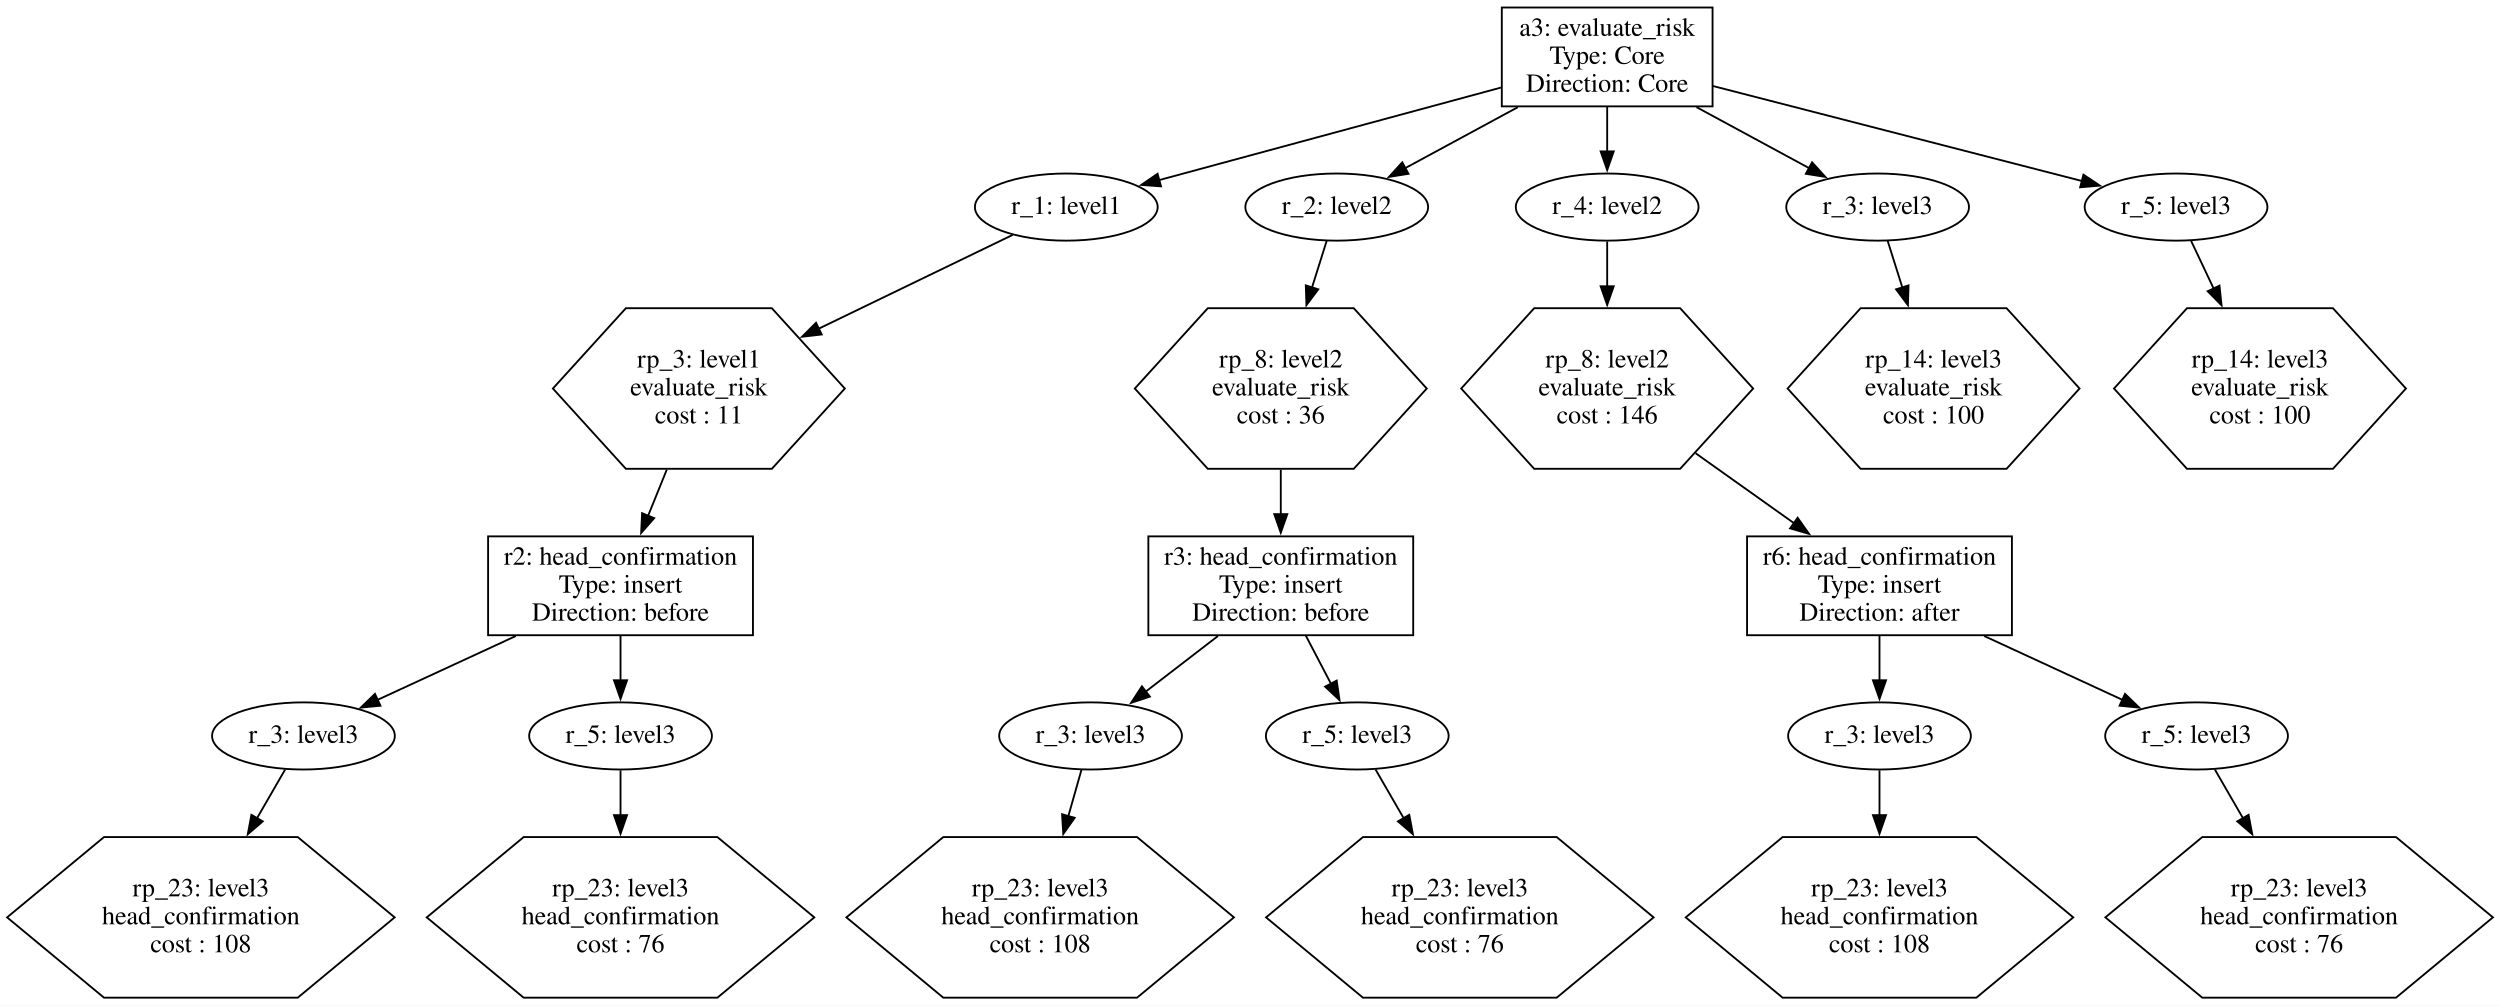
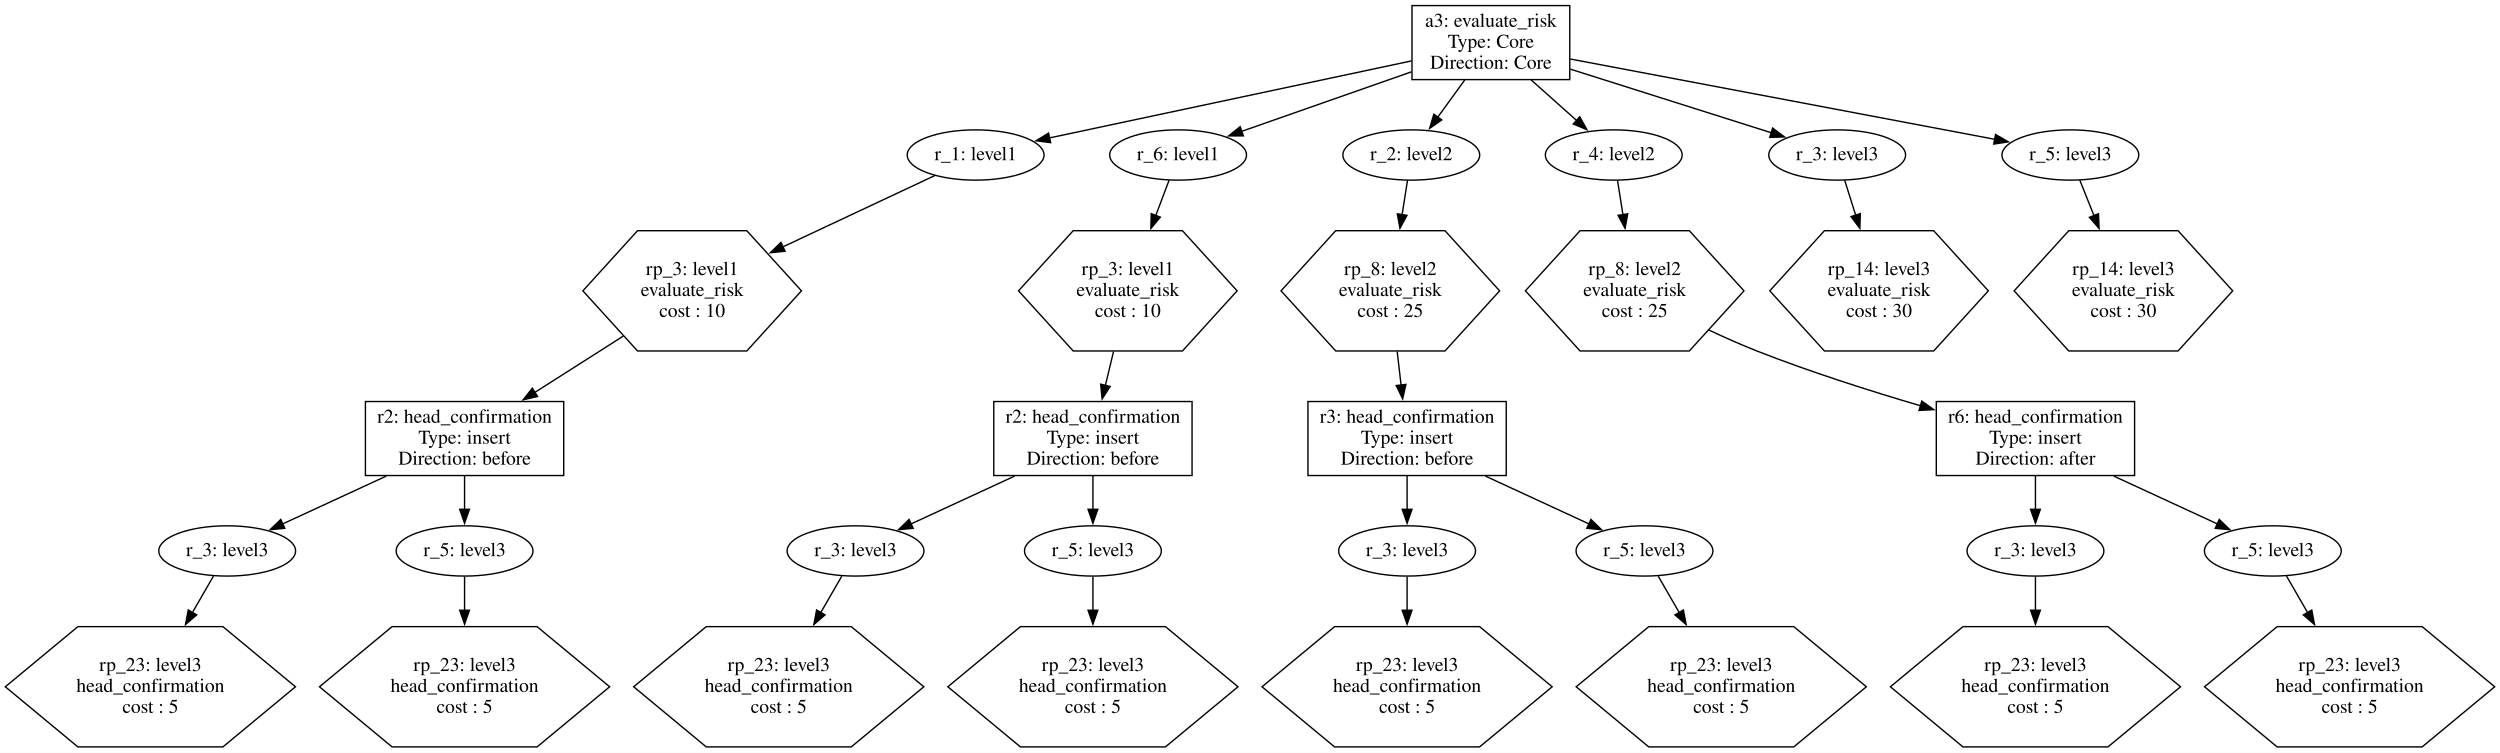
- <svg xmlns="http://www.w3.org/2000/svg" width="1340pt" height="539pt" viewBox="0.00 0.00 1340.39 539.10">
+ <svg xmlns="http://www.w3.org/2000/svg" width="1790pt" height="539pt" viewBox="0.00 0.00 1790.39 539.10">
  <g id="graph0" class="graph" transform="scale(1 1) rotate(0) translate(4 535.1)">
-     <polygon fill="white" stroke="none" points="-4,4 -4,-535.1 1336.39,-535.1 1336.39,4 -4,4" />
+     <polygon fill="white" stroke="none" points="-4,4 -4,-535.1 1786.39,-535.1 1786.39,4 -4,4" />
    <g id="node1" class="node">
-       <polygon fill="none" stroke="black" points="914.2,-531.1 801.2,-531.1 801.2,-478.1 914.2,-478.1 914.2,-531.1" />
-       <text text-anchor="middle" x="857.7" y="-515.9" font-family="Times,serif" font-size="14.00">a3: evaluate_risk </text>
-       <text text-anchor="middle" x="857.7" y="-500.9" font-family="Times,serif" font-size="14.00"> Type: Core </text>
-       <text text-anchor="middle" x="857.7" y="-485.9" font-family="Times,serif" font-size="14.00"> Direction: Core</text>
+       <polygon fill="none" stroke="black" points="1120.2,-531.1 1007.2,-531.1 1007.2,-478.1 1120.2,-478.1 1120.2,-531.1" />
+       <text text-anchor="middle" x="1063.7" y="-515.9" font-family="Times,serif" font-size="14.00">a3: evaluate_risk </text>
+       <text text-anchor="middle" x="1063.7" y="-500.9" font-family="Times,serif" font-size="14.00"> Type: Core </text>
+       <text text-anchor="middle" x="1063.7" y="-485.9" font-family="Times,serif" font-size="14.00"> Direction: Core</text>
    </g>
    <g id="node2" class="node">
-       <ellipse fill="none" stroke="black" cx="567.7" cy="-424.1" rx="48.99" ry="18" />
-       <text text-anchor="middle" x="567.7" y="-420.4" font-family="Times,serif" font-size="14.00">r_1: level1</text>
+       <ellipse fill="none" stroke="black" cx="694.7" cy="-424.1" rx="48.99" ry="18" />
+       <text text-anchor="middle" x="694.7" y="-420.4" font-family="Times,serif" font-size="14.00">r_1: level1</text>
    </g>
    <g id="edge1" class="edge">
-       <path fill="none" stroke="black" d="M800.75,-488.18C747.38,-473.74 668.4,-452.36 617.49,-438.58" />
-       <polygon fill="black" stroke="black" points="618.47,-435.22 607.9,-435.98 616.64,-441.97 618.47,-435.22" />
+       <path fill="none" stroke="black" d="M1006.85,-491.5C936.09,-476.45 816.19,-450.94 747.41,-436.31" />
+       <polygon fill="black" stroke="black" points="748.41,-432.95 737.9,-434.29 746.95,-439.79 748.41,-432.95" />
    </g>
    <g id="node9" class="node">
-       <ellipse fill="none" stroke="black" cx="712.7" cy="-424.1" rx="48.99" ry="18" />
-       <text text-anchor="middle" x="712.7" y="-420.4" font-family="Times,serif" font-size="14.00">r_2: level2</text>
+       <ellipse fill="none" stroke="black" cx="839.7" cy="-424.1" rx="48.99" ry="18" />
+       <text text-anchor="middle" x="839.7" y="-420.4" font-family="Times,serif" font-size="14.00">r_6: level1</text>
    </g>
    <g id="edge8" class="edge">
-       <path fill="none" stroke="black" d="M809.81,-477.68C790.14,-467.02 767.72,-454.89 749.38,-444.96" />
-       <polygon fill="black" stroke="black" points="751.17,-441.95 740.71,-440.27 747.84,-448.1 751.17,-441.95" />
+       <path fill="none" stroke="black" d="M1006.88,-483.69C969.06,-470.43 920.04,-453.25 884.88,-440.93" />
+       <polygon fill="black" stroke="black" points="886.46,-437.78 875.86,-437.77 884.14,-444.38 886.46,-437.78" />
    </g>
    <g id="node16" class="node">
-       <ellipse fill="none" stroke="black" cx="857.7" cy="-424.1" rx="48.99" ry="18" />
-       <text text-anchor="middle" x="857.7" y="-420.4" font-family="Times,serif" font-size="14.00">r_4: level2</text>
+       <ellipse fill="none" stroke="black" cx="1006.7" cy="-424.1" rx="48.99" ry="18" />
+       <text text-anchor="middle" x="1006.7" y="-420.4" font-family="Times,serif" font-size="14.00">r_2: level2</text>
    </g>
    <g id="edge15" class="edge">
-       <path fill="none" stroke="black" d="M857.7,-477.89C857.7,-470.17 857.7,-461.66 857.7,-453.76" />
-       <polygon fill="black" stroke="black" points="861.2,-453.94 857.7,-443.94 854.2,-453.94 861.2,-453.94" />
+       <path fill="none" stroke="black" d="M1045.03,-477.89C1038.8,-469.32 1031.86,-459.76 1025.61,-451.15" />
+       <polygon fill="black" stroke="black" points="1028.53,-449.21 1019.82,-443.17 1022.86,-453.32 1028.53,-449.21" />
    </g>
    <g id="node23" class="node">
-       <ellipse fill="none" stroke="black" cx="1002.7" cy="-424.1" rx="48.99" ry="18" />
-       <text text-anchor="middle" x="1002.7" y="-420.4" font-family="Times,serif" font-size="14.00">r_3: level3</text>
+       <ellipse fill="none" stroke="black" cx="1151.7" cy="-424.1" rx="48.99" ry="18" />
+       <text text-anchor="middle" x="1151.7" y="-420.4" font-family="Times,serif" font-size="14.00">r_4: level2</text>
    </g>
    <g id="edge22" class="edge">
-       <path fill="none" stroke="black" d="M905.58,-477.68C925.25,-467.02 947.67,-454.89 966.01,-444.96" />
-       <polygon fill="black" stroke="black" points="967.55,-448.1 974.68,-440.27 964.22,-441.95 967.55,-448.1" />
-     </g>
-     <g id="node25" class="node">
-       <ellipse fill="none" stroke="black" cx="1162.7" cy="-424.1" rx="48.99" ry="18" />
-       <text text-anchor="middle" x="1162.7" y="-420.4" font-family="Times,serif" font-size="14.00">r_5: level3</text>
-     </g>
-     <g id="edge24" class="edge">
-       <path fill="none" stroke="black" d="M914.35,-489.02C971.12,-474.4 1057.7,-452.12 1112.19,-438.09" />
-       <polygon fill="black" stroke="black" points="1113.04,-441.49 1121.85,-435.61 1111.29,-434.71 1113.04,-441.49" />
+       <path fill="none" stroke="black" d="M1092.51,-477.89C1102.98,-468.56 1114.75,-458.05 1125.03,-448.89" />
+       <polygon fill="black" stroke="black" points="1127.34,-451.52 1132.47,-442.25 1122.68,-446.29 1127.34,-451.52" />
+     </g>
+     <g id="node30" class="node">
+       <ellipse fill="none" stroke="black" cx="1311.7" cy="-424.1" rx="48.99" ry="18" />
+       <text text-anchor="middle" x="1311.7" y="-420.4" font-family="Times,serif" font-size="14.00">r_3: level3</text>
+     </g>
+     <g id="edge29" class="edge">
+       <path fill="none" stroke="black" d="M1120.59,-485.59C1164.21,-471.78 1223.69,-452.95 1264.64,-439.99" />
+       <polygon fill="black" stroke="black" points="1265.49,-443.39 1273.97,-437.04 1263.38,-436.72 1265.49,-443.39" />
+     </g>
+     <g id="node32" class="node">
+       <ellipse fill="none" stroke="black" cx="1478.7" cy="-424.1" rx="48.99" ry="18" />
+       <text text-anchor="middle" x="1478.7" y="-420.4" font-family="Times,serif" font-size="14.00">r_5: level3</text>
+     </g>
+     <g id="edge31" class="edge">
+       <path fill="none" stroke="black" d="M1120.53,-492.85C1200.72,-477.68 1346.04,-450.19 1424.68,-435.32" />
+       <polygon fill="black" stroke="black" points="1425.12,-438.79 1434.29,-433.5 1423.81,-431.92 1425.12,-438.79" />
    </g>
    <g id="node3" class="node">
-       <polygon fill="none" stroke="black" points="448.96,-326.82 409.83,-369.87 331.56,-369.87 292.43,-326.82 331.56,-283.77 409.83,-283.77 448.96,-326.82" />
-       <text text-anchor="middle" x="370.7" y="-338.12" font-family="Times,serif" font-size="14.00">rp_3: level1 </text>
-       <text text-anchor="middle" x="370.7" y="-323.12" font-family="Times,serif" font-size="14.00"> evaluate_risk </text>
-       <text text-anchor="middle" x="370.7" y="-308.12" font-family="Times,serif" font-size="14.00"> cost : 11</text>
+       <polygon fill="none" stroke="black" points="569.96,-326.82 530.83,-369.87 452.56,-369.87 413.43,-326.82 452.56,-283.77 530.83,-283.77 569.96,-326.82" />
+       <text text-anchor="middle" x="491.7" y="-338.12" font-family="Times,serif" font-size="14.00">rp_3: level1 </text>
+       <text text-anchor="middle" x="491.7" y="-323.12" font-family="Times,serif" font-size="14.00"> evaluate_risk </text>
+       <text text-anchor="middle" x="491.7" y="-308.12" font-family="Times,serif" font-size="14.00"> cost : 10</text>
    </g>
    <g id="edge2" class="edge">
-       <path fill="none" stroke="black" d="M539.05,-409.24C511.85,-396.09 470.02,-375.86 434.86,-358.86" />
-       <polygon fill="black" stroke="black" points="436.55,-355.79 426.03,-354.58 433.51,-362.09 436.55,-355.79" />
+       <path fill="none" stroke="black" d="M665.61,-409.45C637.25,-396.14 593.15,-375.44 556.46,-358.22" />
+       <polygon fill="black" stroke="black" points="558.24,-355.19 547.7,-354.11 555.26,-361.52 558.24,-355.19" />
    </g>
    <g id="node4" class="node">
      <polygon fill="none" stroke="black" points="399.7,-247.55 257.7,-247.55 257.7,-194.55 399.7,-194.55 399.7,-247.55" />
      <text text-anchor="middle" x="328.7" y="-232.35" font-family="Times,serif" font-size="14.00">r2: head_confirmation </text>
      <text text-anchor="middle" x="328.7" y="-217.35" font-family="Times,serif" font-size="14.00"> Type: insert </text>
      <text text-anchor="middle" x="328.7" y="-202.35" font-family="Times,serif" font-size="14.00"> Direction: before</text>
    </g>
    <g id="edge3" class="edge">
-       <path fill="none" stroke="black" d="M353.49,-283.31C350.16,-275.08 346.69,-266.52 343.45,-258.5" />
-       <polygon fill="black" stroke="black" points="346.75,-257.34 339.76,-249.38 340.26,-259.96 346.75,-257.34" />
+       <path fill="none" stroke="black" d="M442.35,-294.41C422.3,-281.64 399.15,-266.91 379.01,-254.08" />
+       <polygon fill="black" stroke="black" points="380.97,-251.18 370.66,-248.77 377.22,-257.09 380.97,-251.18" />
    </g>
    <g id="node5" class="node">
      <ellipse fill="none" stroke="black" cx="158.7" cy="-140.55" rx="48.99" ry="18" />
      <text text-anchor="middle" x="158.7" y="-136.85" font-family="Times,serif" font-size="14.00">r_3: level3</text>
    </g>
    <g id="edge4" class="edge">
      <path fill="none" stroke="black" d="M272.56,-194.13C248.29,-182.92 220.46,-170.07 198.39,-159.88" />
      <polygon fill="black" stroke="black" points="199.98,-156.76 189.43,-155.74 197.04,-163.11 199.98,-156.76" />
    </g>
    <g id="node7" class="node">
      <ellipse fill="none" stroke="black" cx="328.7" cy="-140.55" rx="48.99" ry="18" />
      <text text-anchor="middle" x="328.7" y="-136.85" font-family="Times,serif" font-size="14.00">r_5: level3</text>
    </g>
    <g id="edge6" class="edge">
      <path fill="none" stroke="black" d="M328.7,-194.34C328.7,-186.62 328.7,-178.11 328.7,-170.21" />
      <polygon fill="black" stroke="black" points="332.2,-170.39 328.7,-160.39 325.2,-170.39 332.2,-170.39" />
    </g>
    <g id="node6" class="node">
      <polygon fill="none" stroke="black" points="207.59,-43.27 155.64,-86.32 51.75,-86.32 -0.2,-43.27 51.75,-0.22 155.64,-0.22 207.59,-43.27" />
      <text text-anchor="middle" x="103.7" y="-54.57" font-family="Times,serif" font-size="14.00">rp_23: level3 </text>
      <text text-anchor="middle" x="103.7" y="-39.57" font-family="Times,serif" font-size="14.00"> head_confirmation </text>
-       <text text-anchor="middle" x="103.7" y="-24.57" font-family="Times,serif" font-size="14.00"> cost : 108</text>
+       <text text-anchor="middle" x="103.7" y="-24.57" font-family="Times,serif" font-size="14.00"> cost : 5</text>
    </g>
    <g id="edge5" class="edge">
      <path fill="none" stroke="black" d="M148.86,-122.52C144.55,-115.05 139.23,-105.84 133.78,-96.39" />
      <polygon fill="black" stroke="black" points="136.87,-94.75 128.84,-87.84 130.81,-98.25 136.87,-94.75" />
    </g>
    <g id="node8" class="node">
      <polygon fill="none" stroke="black" points="432.59,-43.27 380.64,-86.32 276.75,-86.32 224.8,-43.27 276.75,-0.22 380.64,-0.22 432.59,-43.27" />
      <text text-anchor="middle" x="328.7" y="-54.57" font-family="Times,serif" font-size="14.00">rp_23: level3 </text>
      <text text-anchor="middle" x="328.7" y="-39.57" font-family="Times,serif" font-size="14.00"> head_confirmation </text>
-       <text text-anchor="middle" x="328.7" y="-24.57" font-family="Times,serif" font-size="14.00"> cost : 76</text>
+       <text text-anchor="middle" x="328.7" y="-24.57" font-family="Times,serif" font-size="14.00"> cost : 5</text>
    </g>
    <g id="edge7" class="edge">
      <path fill="none" stroke="black" d="M328.7,-122.07C328.7,-115.13 328.7,-106.72 328.7,-98.05" />
      <polygon fill="black" stroke="black" points="332.2,-98.09 328.7,-88.09 325.2,-98.09 332.2,-98.09" />
    </g>
    <g id="node10" class="node">
-       <polygon fill="none" stroke="black" points="760.96,-326.82 721.83,-369.87 643.56,-369.87 604.43,-326.82 643.56,-283.77 721.83,-283.77 760.96,-326.82" />
-       <text text-anchor="middle" x="682.7" y="-338.12" font-family="Times,serif" font-size="14.00">rp_8: level2 </text>
-       <text text-anchor="middle" x="682.7" y="-323.12" font-family="Times,serif" font-size="14.00"> evaluate_risk </text>
-       <text text-anchor="middle" x="682.7" y="-308.12" font-family="Times,serif" font-size="14.00"> cost : 36</text>
+       <polygon fill="none" stroke="black" points="881.96,-326.82 842.83,-369.87 764.56,-369.87 725.43,-326.82 764.56,-283.77 842.83,-283.77 881.96,-326.82" />
+       <text text-anchor="middle" x="803.7" y="-338.12" font-family="Times,serif" font-size="14.00">rp_3: level1 </text>
+       <text text-anchor="middle" x="803.7" y="-323.12" font-family="Times,serif" font-size="14.00"> evaluate_risk </text>
+       <text text-anchor="middle" x="803.7" y="-308.12" font-family="Times,serif" font-size="14.00"> cost : 10</text>
    </g>
    <g id="edge9" class="edge">
-       <path fill="none" stroke="black" d="M707.33,-406.06C705.05,-398.83 702.26,-389.97 699.39,-380.84" />
-       <polygon fill="black" stroke="black" points="702.8,-380.01 696.45,-371.52 696.12,-382.11 702.8,-380.01" />
+       <path fill="none" stroke="black" d="M833.26,-406.06C830.53,-398.83 827.18,-389.97 823.73,-380.84" />
+       <polygon fill="black" stroke="black" points="827,-379.61 820.2,-371.49 820.46,-382.08 827,-379.61" />
    </g>
    <g id="node11" class="node">
-       <polygon fill="none" stroke="black" points="753.7,-247.55 611.7,-247.55 611.7,-194.55 753.7,-194.55 753.7,-247.55" />
-       <text text-anchor="middle" x="682.7" y="-232.35" font-family="Times,serif" font-size="14.00">r3: head_confirmation </text>
-       <text text-anchor="middle" x="682.7" y="-217.35" font-family="Times,serif" font-size="14.00"> Type: insert </text>
-       <text text-anchor="middle" x="682.7" y="-202.35" font-family="Times,serif" font-size="14.00"> Direction: before</text>
+       <polygon fill="none" stroke="black" points="849.7,-247.55 707.7,-247.55 707.7,-194.55 849.7,-194.55 849.7,-247.55" />
+       <text text-anchor="middle" x="778.7" y="-232.35" font-family="Times,serif" font-size="14.00">r2: head_confirmation </text>
+       <text text-anchor="middle" x="778.7" y="-217.35" font-family="Times,serif" font-size="14.00"> Type: insert </text>
+       <text text-anchor="middle" x="778.7" y="-202.35" font-family="Times,serif" font-size="14.00"> Direction: before</text>
    </g>
    <g id="edge10" class="edge">
-       <path fill="none" stroke="black" d="M682.7,-283.31C682.7,-275.36 682.7,-267.1 682.7,-259.32" />
-       <polygon fill="black" stroke="black" points="686.2,-259.49 682.7,-249.49 679.2,-259.49 686.2,-259.49" />
+       <path fill="none" stroke="black" d="M793.45,-283.31C791.52,-275.27 789.5,-266.91 787.61,-259.05" />
+       <polygon fill="black" stroke="black" points="791.04,-258.35 785.3,-249.45 784.24,-259.99 791.04,-258.35" />
    </g>
    <g id="node12" class="node">
-       <ellipse fill="none" stroke="black" cx="580.7" cy="-140.55" rx="48.99" ry="18" />
-       <text text-anchor="middle" x="580.7" y="-136.85" font-family="Times,serif" font-size="14.00">r_3: level3</text>
+       <ellipse fill="none" stroke="black" cx="608.7" cy="-140.55" rx="48.99" ry="18" />
+       <text text-anchor="middle" x="608.7" y="-136.85" font-family="Times,serif" font-size="14.00">r_3: level3</text>
    </g>
    <g id="edge11" class="edge">
-       <path fill="none" stroke="black" d="M649.01,-194.13C636.44,-184.45 622.26,-173.54 610.1,-164.18" />
-       <polygon fill="black" stroke="black" points="612.51,-161.62 602.45,-158.29 608.24,-167.17 612.51,-161.62" />
+       <path fill="none" stroke="black" d="M722.56,-194.13C698.29,-182.92 670.46,-170.07 648.39,-159.88" />
+       <polygon fill="black" stroke="black" points="649.98,-156.76 639.43,-155.74 647.04,-163.11 649.98,-156.76" />
    </g>
    <g id="node14" class="node">
-       <ellipse fill="none" stroke="black" cx="723.7" cy="-140.55" rx="48.99" ry="18" />
-       <text text-anchor="middle" x="723.7" y="-136.85" font-family="Times,serif" font-size="14.00">r_5: level3</text>
+       <ellipse fill="none" stroke="black" cx="778.7" cy="-140.55" rx="48.99" ry="18" />
+       <text text-anchor="middle" x="778.7" y="-136.85" font-family="Times,serif" font-size="14.00">r_5: level3</text>
    </g>
    <g id="edge13" class="edge">
-       <path fill="none" stroke="black" d="M696.12,-194.34C700.46,-186.04 705.27,-176.82 709.65,-168.44" />
-       <polygon fill="black" stroke="black" points="712.67,-170.23 714.19,-159.74 706.46,-166.99 712.67,-170.23" />
+       <path fill="none" stroke="black" d="M778.7,-194.34C778.7,-186.62 778.7,-178.11 778.7,-170.21" />
+       <polygon fill="black" stroke="black" points="782.2,-170.39 778.7,-160.39 775.2,-170.39 782.2,-170.39" />
    </g>
    <g id="node13" class="node">
      <polygon fill="none" stroke="black" points="657.59,-43.27 605.64,-86.32 501.75,-86.32 449.8,-43.27 501.75,-0.22 605.64,-0.22 657.59,-43.27" />
      <text text-anchor="middle" x="553.7" y="-54.57" font-family="Times,serif" font-size="14.00">rp_23: level3 </text>
      <text text-anchor="middle" x="553.7" y="-39.57" font-family="Times,serif" font-size="14.00"> head_confirmation </text>
-       <text text-anchor="middle" x="553.7" y="-24.57" font-family="Times,serif" font-size="14.00"> cost : 108</text>
+       <text text-anchor="middle" x="553.7" y="-24.57" font-family="Times,serif" font-size="14.00"> cost : 5</text>
    </g>
    <g id="edge12" class="edge">
-       <path fill="none" stroke="black" d="M575.87,-122.52C573.84,-115.36 571.36,-106.61 568.8,-97.58" />
-       <polygon fill="black" stroke="black" points="572.18,-96.65 566.08,-87.98 565.44,-98.56 572.18,-96.65" />
+       <path fill="none" stroke="black" d="M598.86,-122.52C594.55,-115.05 589.23,-105.84 583.78,-96.39" />
+       <polygon fill="black" stroke="black" points="586.87,-94.75 578.84,-87.84 580.81,-98.25 586.87,-94.75" />
    </g>
    <g id="node15" class="node">
      <polygon fill="none" stroke="black" points="882.59,-43.27 830.64,-86.32 726.75,-86.32 674.8,-43.27 726.75,-0.22 830.64,-0.22 882.59,-43.27" />
      <text text-anchor="middle" x="778.7" y="-54.57" font-family="Times,serif" font-size="14.00">rp_23: level3 </text>
      <text text-anchor="middle" x="778.7" y="-39.57" font-family="Times,serif" font-size="14.00"> head_confirmation </text>
-       <text text-anchor="middle" x="778.7" y="-24.57" font-family="Times,serif" font-size="14.00"> cost : 76</text>
+       <text text-anchor="middle" x="778.7" y="-24.57" font-family="Times,serif" font-size="14.00"> cost : 5</text>
    </g>
    <g id="edge14" class="edge">
-       <path fill="none" stroke="black" d="M733.53,-122.52C737.84,-115.05 743.16,-105.84 748.61,-96.39" />
-       <polygon fill="black" stroke="black" points="751.58,-98.25 753.55,-87.84 745.52,-94.75 751.58,-98.25" />
+       <path fill="none" stroke="black" d="M778.7,-122.07C778.7,-115.13 778.7,-106.72 778.7,-98.05" />
+       <polygon fill="black" stroke="black" points="782.2,-98.09 778.7,-88.09 775.2,-98.09 782.2,-98.09" />
    </g>
    <g id="node17" class="node">
-       <polygon fill="none" stroke="black" points="935.96,-326.82 896.83,-369.87 818.56,-369.87 779.43,-326.82 818.56,-283.77 896.83,-283.77 935.96,-326.82" />
-       <text text-anchor="middle" x="857.7" y="-338.12" font-family="Times,serif" font-size="14.00">rp_8: level2 </text>
-       <text text-anchor="middle" x="857.7" y="-323.12" font-family="Times,serif" font-size="14.00"> evaluate_risk </text>
-       <text text-anchor="middle" x="857.7" y="-308.12" font-family="Times,serif" font-size="14.00"> cost : 146</text>
+       <polygon fill="none" stroke="black" points="1069.96,-326.82 1030.83,-369.87 952.56,-369.87 913.43,-326.82 952.56,-283.77 1030.83,-283.77 1069.96,-326.82" />
+       <text text-anchor="middle" x="991.7" y="-338.12" font-family="Times,serif" font-size="14.00">rp_8: level2 </text>
+       <text text-anchor="middle" x="991.7" y="-323.12" font-family="Times,serif" font-size="14.00"> evaluate_risk </text>
+       <text text-anchor="middle" x="991.7" y="-308.12" font-family="Times,serif" font-size="14.00"> cost : 25</text>
    </g>
    <g id="edge16" class="edge">
-       <path fill="none" stroke="black" d="M857.7,-405.62C857.7,-398.67 857.7,-390.27 857.7,-381.6" />
-       <polygon fill="black" stroke="black" points="861.2,-381.64 857.7,-371.64 854.2,-381.64 861.2,-381.64" />
+       <path fill="none" stroke="black" d="M1004.01,-406.06C1002.9,-398.99 1001.54,-390.35 1000.14,-381.43" />
+       <polygon fill="black" stroke="black" points="1003.6,-380.9 998.58,-371.57 996.68,-381.99 1003.6,-380.9" />
    </g>
    <g id="node18" class="node">
      <polygon fill="none" stroke="black" points="1074.7,-247.55 932.7,-247.55 932.7,-194.55 1074.7,-194.55 1074.7,-247.55" />
-       <text text-anchor="middle" x="1003.7" y="-232.35" font-family="Times,serif" font-size="14.00">r6: head_confirmation </text>
+       <text text-anchor="middle" x="1003.7" y="-232.35" font-family="Times,serif" font-size="14.00">r3: head_confirmation </text>
      <text text-anchor="middle" x="1003.7" y="-217.35" font-family="Times,serif" font-size="14.00"> Type: insert </text>
-       <text text-anchor="middle" x="1003.7" y="-202.35" font-family="Times,serif" font-size="14.00"> Direction: after</text>
+       <text text-anchor="middle" x="1003.7" y="-202.35" font-family="Times,serif" font-size="14.00"> Direction: before</text>
    </g>
    <g id="edge17" class="edge">
-       <path fill="none" stroke="black" d="M905.1,-292.13C922.1,-280.05 941.22,-266.45 958.07,-254.48" />
-       <polygon fill="black" stroke="black" points="959.81,-257.54 965.93,-248.89 955.75,-251.83 959.81,-257.54" />
+       <path fill="none" stroke="black" d="M996.61,-283.31C997.53,-275.36 998.49,-267.1 999.39,-259.32" />
+       <polygon fill="black" stroke="black" points="1002.85,-259.82 1000.52,-249.48 995.9,-259.01 1002.85,-259.82" />
    </g>
    <g id="node19" class="node">
      <ellipse fill="none" stroke="black" cx="1003.7" cy="-140.55" rx="48.99" ry="18" />
      <text text-anchor="middle" x="1003.7" y="-136.85" font-family="Times,serif" font-size="14.00">r_3: level3</text>
    </g>
    <g id="edge18" class="edge">
      <path fill="none" stroke="black" d="M1003.7,-194.34C1003.7,-186.62 1003.7,-178.11 1003.7,-170.21" />
      <polygon fill="black" stroke="black" points="1007.2,-170.39 1003.7,-160.39 1000.2,-170.39 1007.2,-170.39" />
    </g>
    <g id="node21" class="node">
      <ellipse fill="none" stroke="black" cx="1173.7" cy="-140.55" rx="48.99" ry="18" />
      <text text-anchor="middle" x="1173.7" y="-136.85" font-family="Times,serif" font-size="14.00">r_5: level3</text>
    </g>
    <g id="edge20" class="edge">
      <path fill="none" stroke="black" d="M1059.83,-194.13C1084.1,-182.92 1111.93,-170.07 1134,-159.88" />
      <polygon fill="black" stroke="black" points="1135.35,-163.11 1142.96,-155.74 1132.41,-156.76 1135.35,-163.11" />
    </g>
    <g id="node20" class="node">
      <polygon fill="none" stroke="black" points="1107.59,-43.27 1055.64,-86.32 951.75,-86.32 899.8,-43.27 951.75,-0.22 1055.64,-0.22 1107.59,-43.27" />
      <text text-anchor="middle" x="1003.7" y="-54.57" font-family="Times,serif" font-size="14.00">rp_23: level3 </text>
      <text text-anchor="middle" x="1003.7" y="-39.57" font-family="Times,serif" font-size="14.00"> head_confirmation </text>
-       <text text-anchor="middle" x="1003.7" y="-24.57" font-family="Times,serif" font-size="14.00"> cost : 108</text>
+       <text text-anchor="middle" x="1003.7" y="-24.57" font-family="Times,serif" font-size="14.00"> cost : 5</text>
    </g>
    <g id="edge19" class="edge">
      <path fill="none" stroke="black" d="M1003.7,-122.07C1003.7,-115.13 1003.7,-106.72 1003.7,-98.05" />
      <polygon fill="black" stroke="black" points="1007.2,-98.09 1003.7,-88.09 1000.2,-98.09 1007.2,-98.09" />
    </g>
    <g id="node22" class="node">
      <polygon fill="none" stroke="black" points="1332.59,-43.27 1280.64,-86.32 1176.75,-86.32 1124.8,-43.27 1176.75,-0.22 1280.64,-0.22 1332.59,-43.27" />
      <text text-anchor="middle" x="1228.7" y="-54.57" font-family="Times,serif" font-size="14.00">rp_23: level3 </text>
      <text text-anchor="middle" x="1228.7" y="-39.57" font-family="Times,serif" font-size="14.00"> head_confirmation </text>
-       <text text-anchor="middle" x="1228.7" y="-24.57" font-family="Times,serif" font-size="14.00"> cost : 76</text>
+       <text text-anchor="middle" x="1228.7" y="-24.57" font-family="Times,serif" font-size="14.00"> cost : 5</text>
    </g>
    <g id="edge21" class="edge">
      <path fill="none" stroke="black" d="M1183.53,-122.52C1187.84,-115.05 1193.16,-105.84 1198.61,-96.39" />
      <polygon fill="black" stroke="black" points="1201.58,-98.25 1203.55,-87.84 1195.52,-94.75 1201.58,-98.25" />
    </g>
    <g id="node24" class="node">
-       <polygon fill="none" stroke="black" points="1110.96,-326.82 1071.83,-369.87 993.56,-369.87 954.43,-326.82 993.56,-283.77 1071.83,-283.77 1110.96,-326.82" />
-       <text text-anchor="middle" x="1032.7" y="-338.12" font-family="Times,serif" font-size="14.00">rp_14: level3 </text>
-       <text text-anchor="middle" x="1032.7" y="-323.12" font-family="Times,serif" font-size="14.00"> evaluate_risk </text>
-       <text text-anchor="middle" x="1032.7" y="-308.12" font-family="Times,serif" font-size="14.00"> cost : 100</text>
+       <polygon fill="none" stroke="black" points="1244.96,-326.82 1205.83,-369.87 1127.56,-369.87 1088.43,-326.82 1127.56,-283.77 1205.83,-283.77 1244.96,-326.82" />
+       <text text-anchor="middle" x="1166.7" y="-338.12" font-family="Times,serif" font-size="14.00">rp_8: level2 </text>
+       <text text-anchor="middle" x="1166.7" y="-323.12" font-family="Times,serif" font-size="14.00"> evaluate_risk </text>
+       <text text-anchor="middle" x="1166.7" y="-308.12" font-family="Times,serif" font-size="14.00"> cost : 25</text>
    </g>
    <g id="edge23" class="edge">
-       <path fill="none" stroke="black" d="M1008.06,-406.06C1010.34,-398.83 1013.13,-389.97 1016,-380.84" />
-       <polygon fill="black" stroke="black" points="1019.27,-382.11 1018.94,-371.52 1012.59,-380.01 1019.27,-382.11" />
+       <path fill="none" stroke="black" d="M1154.38,-406.06C1155.49,-398.99 1156.85,-390.35 1158.26,-381.43" />
+       <polygon fill="black" stroke="black" points="1161.71,-381.99 1159.81,-371.57 1154.79,-380.9 1161.71,-381.99" />
+     </g>
+     <g id="node25" class="node">
+       <polygon fill="none" stroke="black" points="1524.7,-247.55 1382.7,-247.55 1382.7,-194.55 1524.7,-194.55 1524.7,-247.55" />
+       <text text-anchor="middle" x="1453.7" y="-232.35" font-family="Times,serif" font-size="14.00">r6: head_confirmation </text>
+       <text text-anchor="middle" x="1453.7" y="-217.35" font-family="Times,serif" font-size="14.00"> Type: insert </text>
+       <text text-anchor="middle" x="1453.7" y="-202.35" font-family="Times,serif" font-size="14.00"> Direction: after</text>
+     </g>
+     <g id="edge24" class="edge">
+       <path fill="none" stroke="black" d="M1219.65,-298.83C1231.07,-293.45 1243.18,-288.07 1254.7,-283.55 1292.37,-268.77 1335.14,-255.16 1371.35,-244.52" />
+       <polygon fill="black" stroke="black" points="1372.29,-247.89 1380.91,-241.74 1370.33,-241.17 1372.29,-247.89" />
    </g>
    <g id="node26" class="node">
-       <polygon fill="none" stroke="black" points="1285.96,-326.82 1246.83,-369.87 1168.56,-369.87 1129.43,-326.82 1168.56,-283.77 1246.83,-283.77 1285.96,-326.82" />
-       <text text-anchor="middle" x="1207.7" y="-338.12" font-family="Times,serif" font-size="14.00">rp_14: level3 </text>
-       <text text-anchor="middle" x="1207.7" y="-323.12" font-family="Times,serif" font-size="14.00"> evaluate_risk </text>
-       <text text-anchor="middle" x="1207.7" y="-308.12" font-family="Times,serif" font-size="14.00"> cost : 100</text>
+       <ellipse fill="none" stroke="black" cx="1453.7" cy="-140.55" rx="48.99" ry="18" />
+       <text text-anchor="middle" x="1453.7" y="-136.85" font-family="Times,serif" font-size="14.00">r_3: level3</text>
    </g>
    <g id="edge25" class="edge">
-       <path fill="none" stroke="black" d="M1170.74,-406.06C1174.23,-398.67 1178.53,-389.58 1182.94,-380.24" />
-       <polygon fill="black" stroke="black" points="1185.99,-381.98 1187.09,-371.44 1179.66,-378.99 1185.99,-381.98" />
+       <path fill="none" stroke="black" d="M1453.7,-194.34C1453.7,-186.62 1453.7,-178.11 1453.7,-170.21" />
+       <polygon fill="black" stroke="black" points="1457.2,-170.39 1453.7,-160.39 1450.2,-170.39 1457.2,-170.39" />
+     </g>
+     <g id="node28" class="node">
+       <ellipse fill="none" stroke="black" cx="1623.7" cy="-140.55" rx="48.99" ry="18" />
+       <text text-anchor="middle" x="1623.7" y="-136.85" font-family="Times,serif" font-size="14.00">r_5: level3</text>
+     </g>
+     <g id="edge27" class="edge">
+       <path fill="none" stroke="black" d="M1509.83,-194.13C1534.1,-182.92 1561.93,-170.07 1584,-159.88" />
+       <polygon fill="black" stroke="black" points="1585.35,-163.11 1592.96,-155.74 1582.41,-156.76 1585.35,-163.11" />
+     </g>
+     <g id="node27" class="node">
+       <polygon fill="none" stroke="black" points="1557.59,-43.27 1505.64,-86.32 1401.75,-86.32 1349.8,-43.27 1401.75,-0.22 1505.64,-0.22 1557.59,-43.27" />
+       <text text-anchor="middle" x="1453.7" y="-54.57" font-family="Times,serif" font-size="14.00">rp_23: level3 </text>
+       <text text-anchor="middle" x="1453.7" y="-39.57" font-family="Times,serif" font-size="14.00"> head_confirmation </text>
+       <text text-anchor="middle" x="1453.7" y="-24.57" font-family="Times,serif" font-size="14.00"> cost : 5</text>
+     </g>
+     <g id="edge26" class="edge">
+       <path fill="none" stroke="black" d="M1453.7,-122.07C1453.7,-115.13 1453.7,-106.72 1453.7,-98.05" />
+       <polygon fill="black" stroke="black" points="1457.2,-98.09 1453.7,-88.09 1450.2,-98.09 1457.2,-98.09" />
+     </g>
+     <g id="node29" class="node">
+       <polygon fill="none" stroke="black" points="1782.59,-43.27 1730.64,-86.32 1626.75,-86.32 1574.8,-43.27 1626.75,-0.22 1730.64,-0.22 1782.59,-43.27" />
+       <text text-anchor="middle" x="1678.7" y="-54.57" font-family="Times,serif" font-size="14.00">rp_23: level3 </text>
+       <text text-anchor="middle" x="1678.7" y="-39.57" font-family="Times,serif" font-size="14.00"> head_confirmation </text>
+       <text text-anchor="middle" x="1678.7" y="-24.57" font-family="Times,serif" font-size="14.00"> cost : 5</text>
+     </g>
+     <g id="edge28" class="edge">
+       <path fill="none" stroke="black" d="M1633.53,-122.52C1637.84,-115.05 1643.16,-105.84 1648.61,-96.39" />
+       <polygon fill="black" stroke="black" points="1651.58,-98.25 1653.55,-87.84 1645.52,-94.75 1651.58,-98.25" />
+     </g>
+     <g id="node31" class="node">
+       <polygon fill="none" stroke="black" points="1419.96,-326.82 1380.83,-369.87 1302.56,-369.87 1263.43,-326.82 1302.56,-283.77 1380.83,-283.77 1419.96,-326.82" />
+       <text text-anchor="middle" x="1341.7" y="-338.12" font-family="Times,serif" font-size="14.00">rp_14: level3 </text>
+       <text text-anchor="middle" x="1341.7" y="-323.12" font-family="Times,serif" font-size="14.00"> evaluate_risk </text>
+       <text text-anchor="middle" x="1341.7" y="-308.12" font-family="Times,serif" font-size="14.00"> cost : 30</text>
+     </g>
+     <g id="edge30" class="edge">
+       <path fill="none" stroke="black" d="M1317.06,-406.06C1319.34,-398.83 1322.13,-389.97 1325,-380.84" />
+       <polygon fill="black" stroke="black" points="1328.27,-382.11 1327.94,-371.52 1321.59,-380.01 1328.27,-382.11" />
+     </g>
+     <g id="node33" class="node">
+       <polygon fill="none" stroke="black" points="1594.96,-326.82 1555.83,-369.87 1477.56,-369.87 1438.43,-326.82 1477.56,-283.77 1555.83,-283.77 1594.96,-326.82" />
+       <text text-anchor="middle" x="1516.7" y="-338.12" font-family="Times,serif" font-size="14.00">rp_14: level3 </text>
+       <text text-anchor="middle" x="1516.7" y="-323.12" font-family="Times,serif" font-size="14.00"> evaluate_risk </text>
+       <text text-anchor="middle" x="1516.7" y="-308.12" font-family="Times,serif" font-size="14.00"> cost : 30</text>
+     </g>
+     <g id="edge32" class="edge">
+       <path fill="none" stroke="black" d="M1485.49,-406.06C1488.4,-398.75 1491.99,-389.77 1495.67,-380.54" />
+       <polygon fill="black" stroke="black" points="1498.83,-382.07 1499.28,-371.48 1492.33,-379.47 1498.83,-382.07" />
    </g>
  </g>
</svg>
